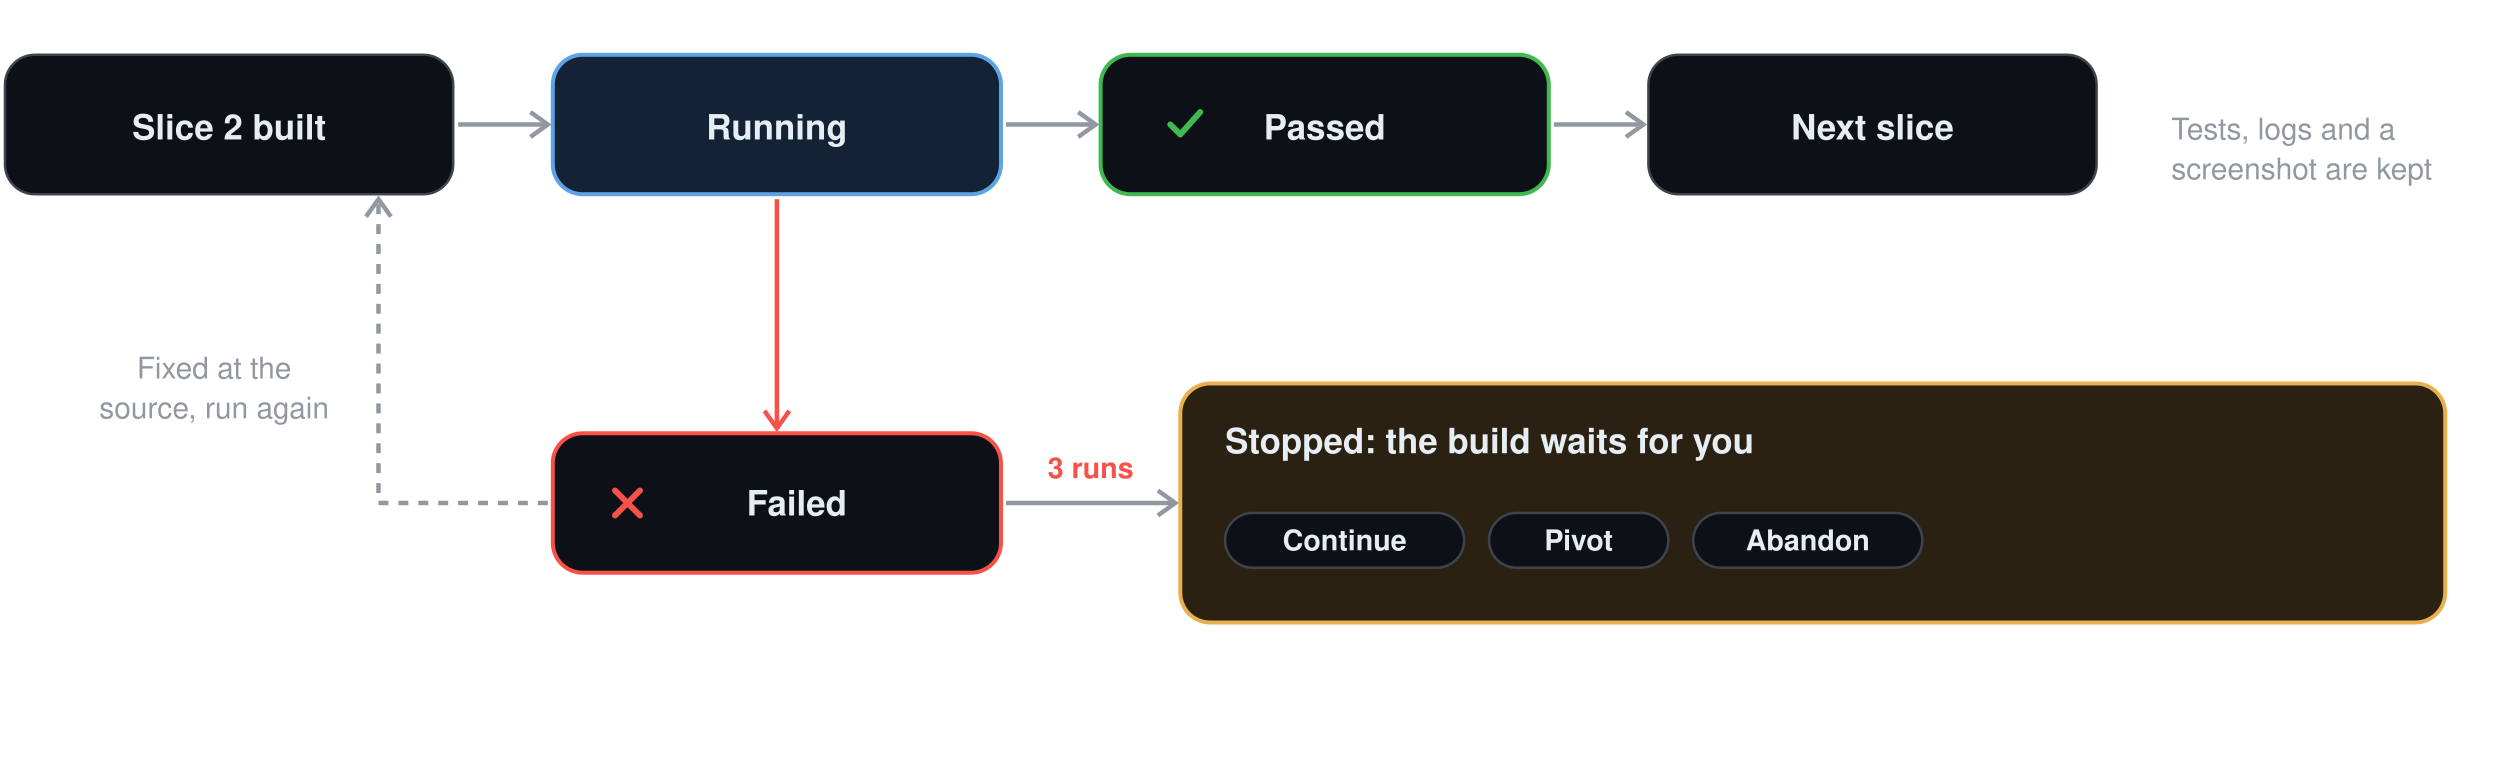
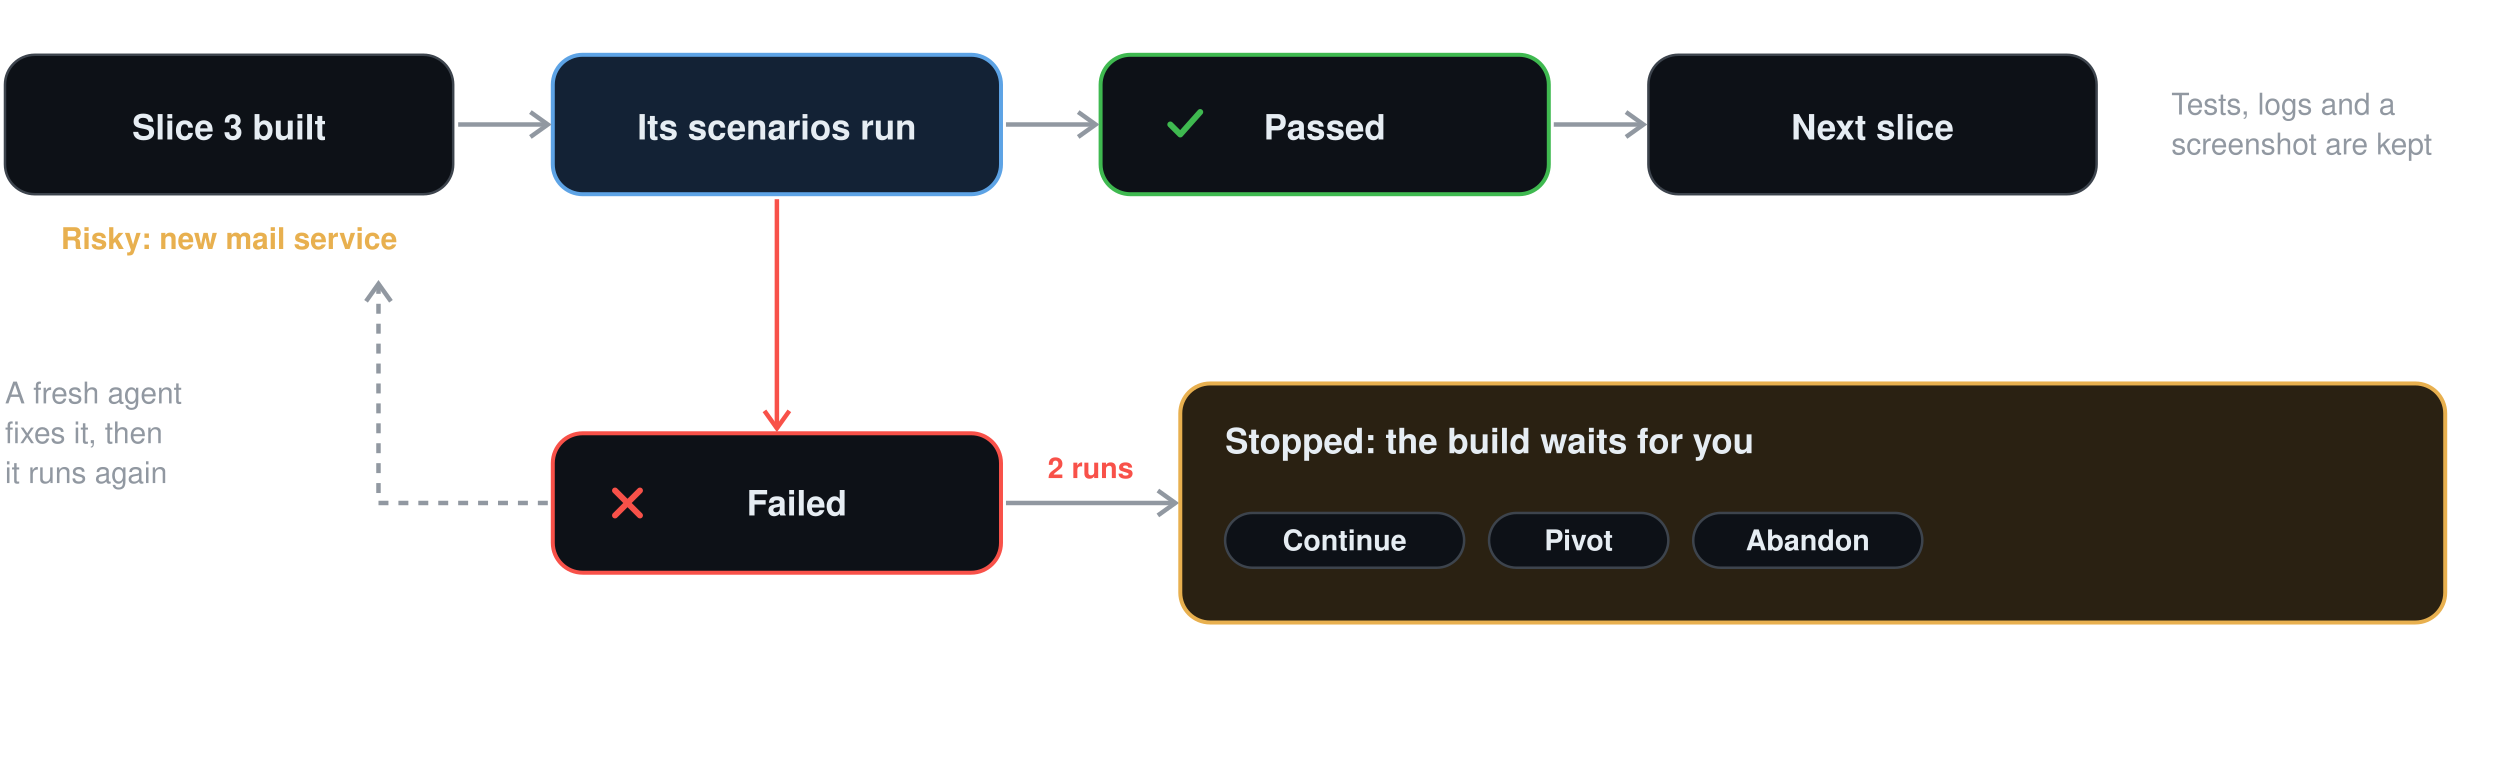
- <svg xmlns="http://www.w3.org/2000/svg" width="1004" height="304" viewBox="-2 -2 1004 304" role="img" aria-label="A checkpoint: after a slice the scenarios run; a pass goes on, a failure is fixed and run again, and three failures stop for you">
+ <svg xmlns="http://www.w3.org/2000/svg" width="1004" height="304" viewBox="-2 -2 1004 304" role="img" aria-label="A checkpoint after a risky slice: its scenarios run on the real program; a failure goes to a fresh agent and runs again, and after two failed runs you decide">
  <rect x="0" y="20" width="180" height="56" rx="12" fill="#0d1117" stroke="#3d444d" stroke-width="1" />
-   <text x="90" y="54" font-family="-apple-system, BlinkMacSystemFont, 'Segoe UI', 'Helvetica Neue', Helvetica, Arial, sans-serif" font-size="14" font-weight="650" fill="#e6edf3" text-anchor="middle">Slice 2 built</text>
+   <text x="90" y="54" font-family="-apple-system, BlinkMacSystemFont, 'Segoe UI', 'Helvetica Neue', Helvetica, Arial, sans-serif" font-size="14" font-weight="650" fill="#e6edf3" text-anchor="middle">Slice 3 built</text>
  <rect x="220" y="20" width="180" height="56" rx="12" fill="#132235" stroke="#5da3e5" stroke-width="1.6" />
-   <text x="310" y="54" font-family="-apple-system, BlinkMacSystemFont, 'Segoe UI', 'Helvetica Neue', Helvetica, Arial, sans-serif" font-size="14" font-weight="650" fill="#e6edf3" text-anchor="middle">Running</text>
+   <text x="310" y="54" font-family="-apple-system, BlinkMacSystemFont, 'Segoe UI', 'Helvetica Neue', Helvetica, Arial, sans-serif" font-size="14" font-weight="650" fill="#e6edf3" text-anchor="middle">Its scenarios run</text>
  <rect x="440" y="20" width="180" height="56" rx="12" fill="#0d1117" stroke="#3fb950" stroke-width="1.6" />
  <text x="530" y="54" font-family="-apple-system, BlinkMacSystemFont, 'Segoe UI', 'Helvetica Neue', Helvetica, Arial, sans-serif" font-size="14" font-weight="650" fill="#e6edf3" text-anchor="middle">Passed</text>
  <rect x="660" y="20" width="180" height="56" rx="12" fill="#0d1117" stroke="#3d444d" stroke-width="1" />
  <text x="750" y="54" font-family="-apple-system, BlinkMacSystemFont, 'Segoe UI', 'Helvetica Neue', Helvetica, Arial, sans-serif" font-size="14" font-weight="650" fill="#e6edf3" text-anchor="middle">Next slice</text>
  <path d="M182 48 L218 48" stroke="#9198a1" stroke-width="1.8" />
  <path d="M211 43 l7 5 l-7 5" fill="none" stroke="#9198a1" stroke-width="1.8" />
  <path d="M402 48 L438 48" stroke="#9198a1" stroke-width="1.8" />
  <path d="M431 43 l7 5 l-7 5" fill="none" stroke="#9198a1" stroke-width="1.8" />
  <path d="M622 48 L658 48" stroke="#9198a1" stroke-width="1.8" />
  <path d="M651 43 l7 5 l-7 5" fill="none" stroke="#9198a1" stroke-width="1.8" />
  <path d="M468 48 l4 4 l8 -9" fill="none" stroke="#3fb950" stroke-width="2.4" stroke-linecap="round" stroke-linejoin="round" />
-   <text x="870" y="54" font-family="-apple-system, BlinkMacSystemFont, 'Segoe UI', 'Helvetica Neue', Helvetica, Arial, sans-serif" font-size="12" font-weight="400" fill="#9198a1" text-anchor="start">Tests, logs and a</text>
-   <text x="870" y="70" font-family="-apple-system, BlinkMacSystemFont, 'Segoe UI', 'Helvetica Neue', Helvetica, Arial, sans-serif" font-size="12" font-weight="400" fill="#9198a1" text-anchor="start">screenshot are kept</text>
+   <text x="90" y="98" font-family="-apple-system, BlinkMacSystemFont, 'Segoe UI', 'Helvetica Neue', Helvetica, Arial, sans-serif" font-size="12" font-weight="600" fill="#e8b04f" text-anchor="middle">Risky: new mail service</text>
+   <text x="870" y="44" font-family="-apple-system, BlinkMacSystemFont, 'Segoe UI', 'Helvetica Neue', Helvetica, Arial, sans-serif" font-size="12" font-weight="400" fill="#9198a1" text-anchor="start">Tests, logs and a</text>
+   <text x="870" y="60" font-family="-apple-system, BlinkMacSystemFont, 'Segoe UI', 'Helvetica Neue', Helvetica, Arial, sans-serif" font-size="12" font-weight="400" fill="#9198a1" text-anchor="start">screenshot are kept</text>
  <rect x="220" y="172" width="180" height="56" rx="12" fill="#0d1117" stroke="#f85149" stroke-width="1.6" />
  <path d="M245 195 l10 10 M255 195 l-10 10" stroke="#f85149" stroke-width="2.4" stroke-linecap="round" />
  <text x="318" y="205" font-family="-apple-system, BlinkMacSystemFont, 'Segoe UI', 'Helvetica Neue', Helvetica, Arial, sans-serif" font-size="14" font-weight="650" fill="#e6edf3" text-anchor="middle">Failed</text>
  <path d="M310 78 L310 170" stroke="#f85149" stroke-width="1.8" />
  <path d="M305 163 l5 7 l5 -7" fill="none" stroke="#f85149" stroke-width="1.8" />
-   <path d="M218 200 H150 V78" fill="none" stroke="#9198a1" stroke-width="1.8" stroke-dasharray="4 4" />
-   <path d="M145 85 l5 -7 l5 7" fill="none" stroke="#9198a1" stroke-width="1.8" />
-   <text x="84" y="150" font-family="-apple-system, BlinkMacSystemFont, 'Segoe UI', 'Helvetica Neue', Helvetica, Arial, sans-serif" font-size="12" font-weight="400" fill="#9198a1" text-anchor="middle">Fixed at the</text>
-   <text x="84" y="166" font-family="-apple-system, BlinkMacSystemFont, 'Segoe UI', 'Helvetica Neue', Helvetica, Arial, sans-serif" font-size="12" font-weight="400" fill="#9198a1" text-anchor="middle">source, run again</text>
+   <path d="M218 200 H150 V112" fill="none" stroke="#9198a1" stroke-width="1.8" stroke-dasharray="4 4" />
+   <path d="M145 119 l5 -7 l5 7" fill="none" stroke="#9198a1" stroke-width="1.8" />
+   <text x="0" y="160" font-family="-apple-system, BlinkMacSystemFont, 'Segoe UI', 'Helvetica Neue', Helvetica, Arial, sans-serif" font-size="12" font-weight="400" fill="#9198a1" text-anchor="start">A fresh agent</text>
+   <text x="0" y="176" font-family="-apple-system, BlinkMacSystemFont, 'Segoe UI', 'Helvetica Neue', Helvetica, Arial, sans-serif" font-size="12" font-weight="400" fill="#9198a1" text-anchor="start">fixes it, then</text>
+   <text x="0" y="192" font-family="-apple-system, BlinkMacSystemFont, 'Segoe UI', 'Helvetica Neue', Helvetica, Arial, sans-serif" font-size="12" font-weight="400" fill="#9198a1" text-anchor="start">it runs again</text>
  <path d="M402 200 L470 200" stroke="#9198a1" stroke-width="1.8" />
  <path d="M463 195 l7 5 l-7 5" fill="none" stroke="#9198a1" stroke-width="1.8" />
-   <text x="436" y="190" font-family="-apple-system, BlinkMacSystemFont, 'Segoe UI', 'Helvetica Neue', Helvetica, Arial, sans-serif" font-size="11.5" font-weight="600" fill="#f85149" text-anchor="middle">3 runs</text>
+   <text x="436" y="190" font-family="-apple-system, BlinkMacSystemFont, 'Segoe UI', 'Helvetica Neue', Helvetica, Arial, sans-serif" font-size="11.5" font-weight="600" fill="#f85149" text-anchor="middle">2 runs</text>
  <rect x="472" y="152" width="508" height="96" rx="12" fill="#2a2112" stroke="#e8b04f" stroke-width="1.6" />
  <text x="490" y="180" font-family="-apple-system, BlinkMacSystemFont, 'Segoe UI', 'Helvetica Neue', Helvetica, Arial, sans-serif" font-size="14" font-weight="650" fill="#e6edf3" text-anchor="start">Stopped: the build waits for you</text>
  <rect x="490" y="204" width="96" height="22" rx="11" fill="#0d1117" stroke="#3d444d" />
  <text x="538.0" y="219" font-family="-apple-system, BlinkMacSystemFont, 'Segoe UI', 'Helvetica Neue', Helvetica, Arial, sans-serif" font-size="11.5" font-weight="600" fill="#e6edf3" text-anchor="middle">Continue</text>
  <rect x="596" y="204" width="72" height="22" rx="11" fill="#0d1117" stroke="#3d444d" />
  <text x="632.0" y="219" font-family="-apple-system, BlinkMacSystemFont, 'Segoe UI', 'Helvetica Neue', Helvetica, Arial, sans-serif" font-size="11.5" font-weight="600" fill="#e6edf3" text-anchor="middle">Pivot</text>
  <rect x="678" y="204" width="92" height="22" rx="11" fill="#0d1117" stroke="#3d444d" />
  <text x="724.0" y="219" font-family="-apple-system, BlinkMacSystemFont, 'Segoe UI', 'Helvetica Neue', Helvetica, Arial, sans-serif" font-size="11.5" font-weight="600" fill="#e6edf3" text-anchor="middle">Abandon</text>
</svg>
